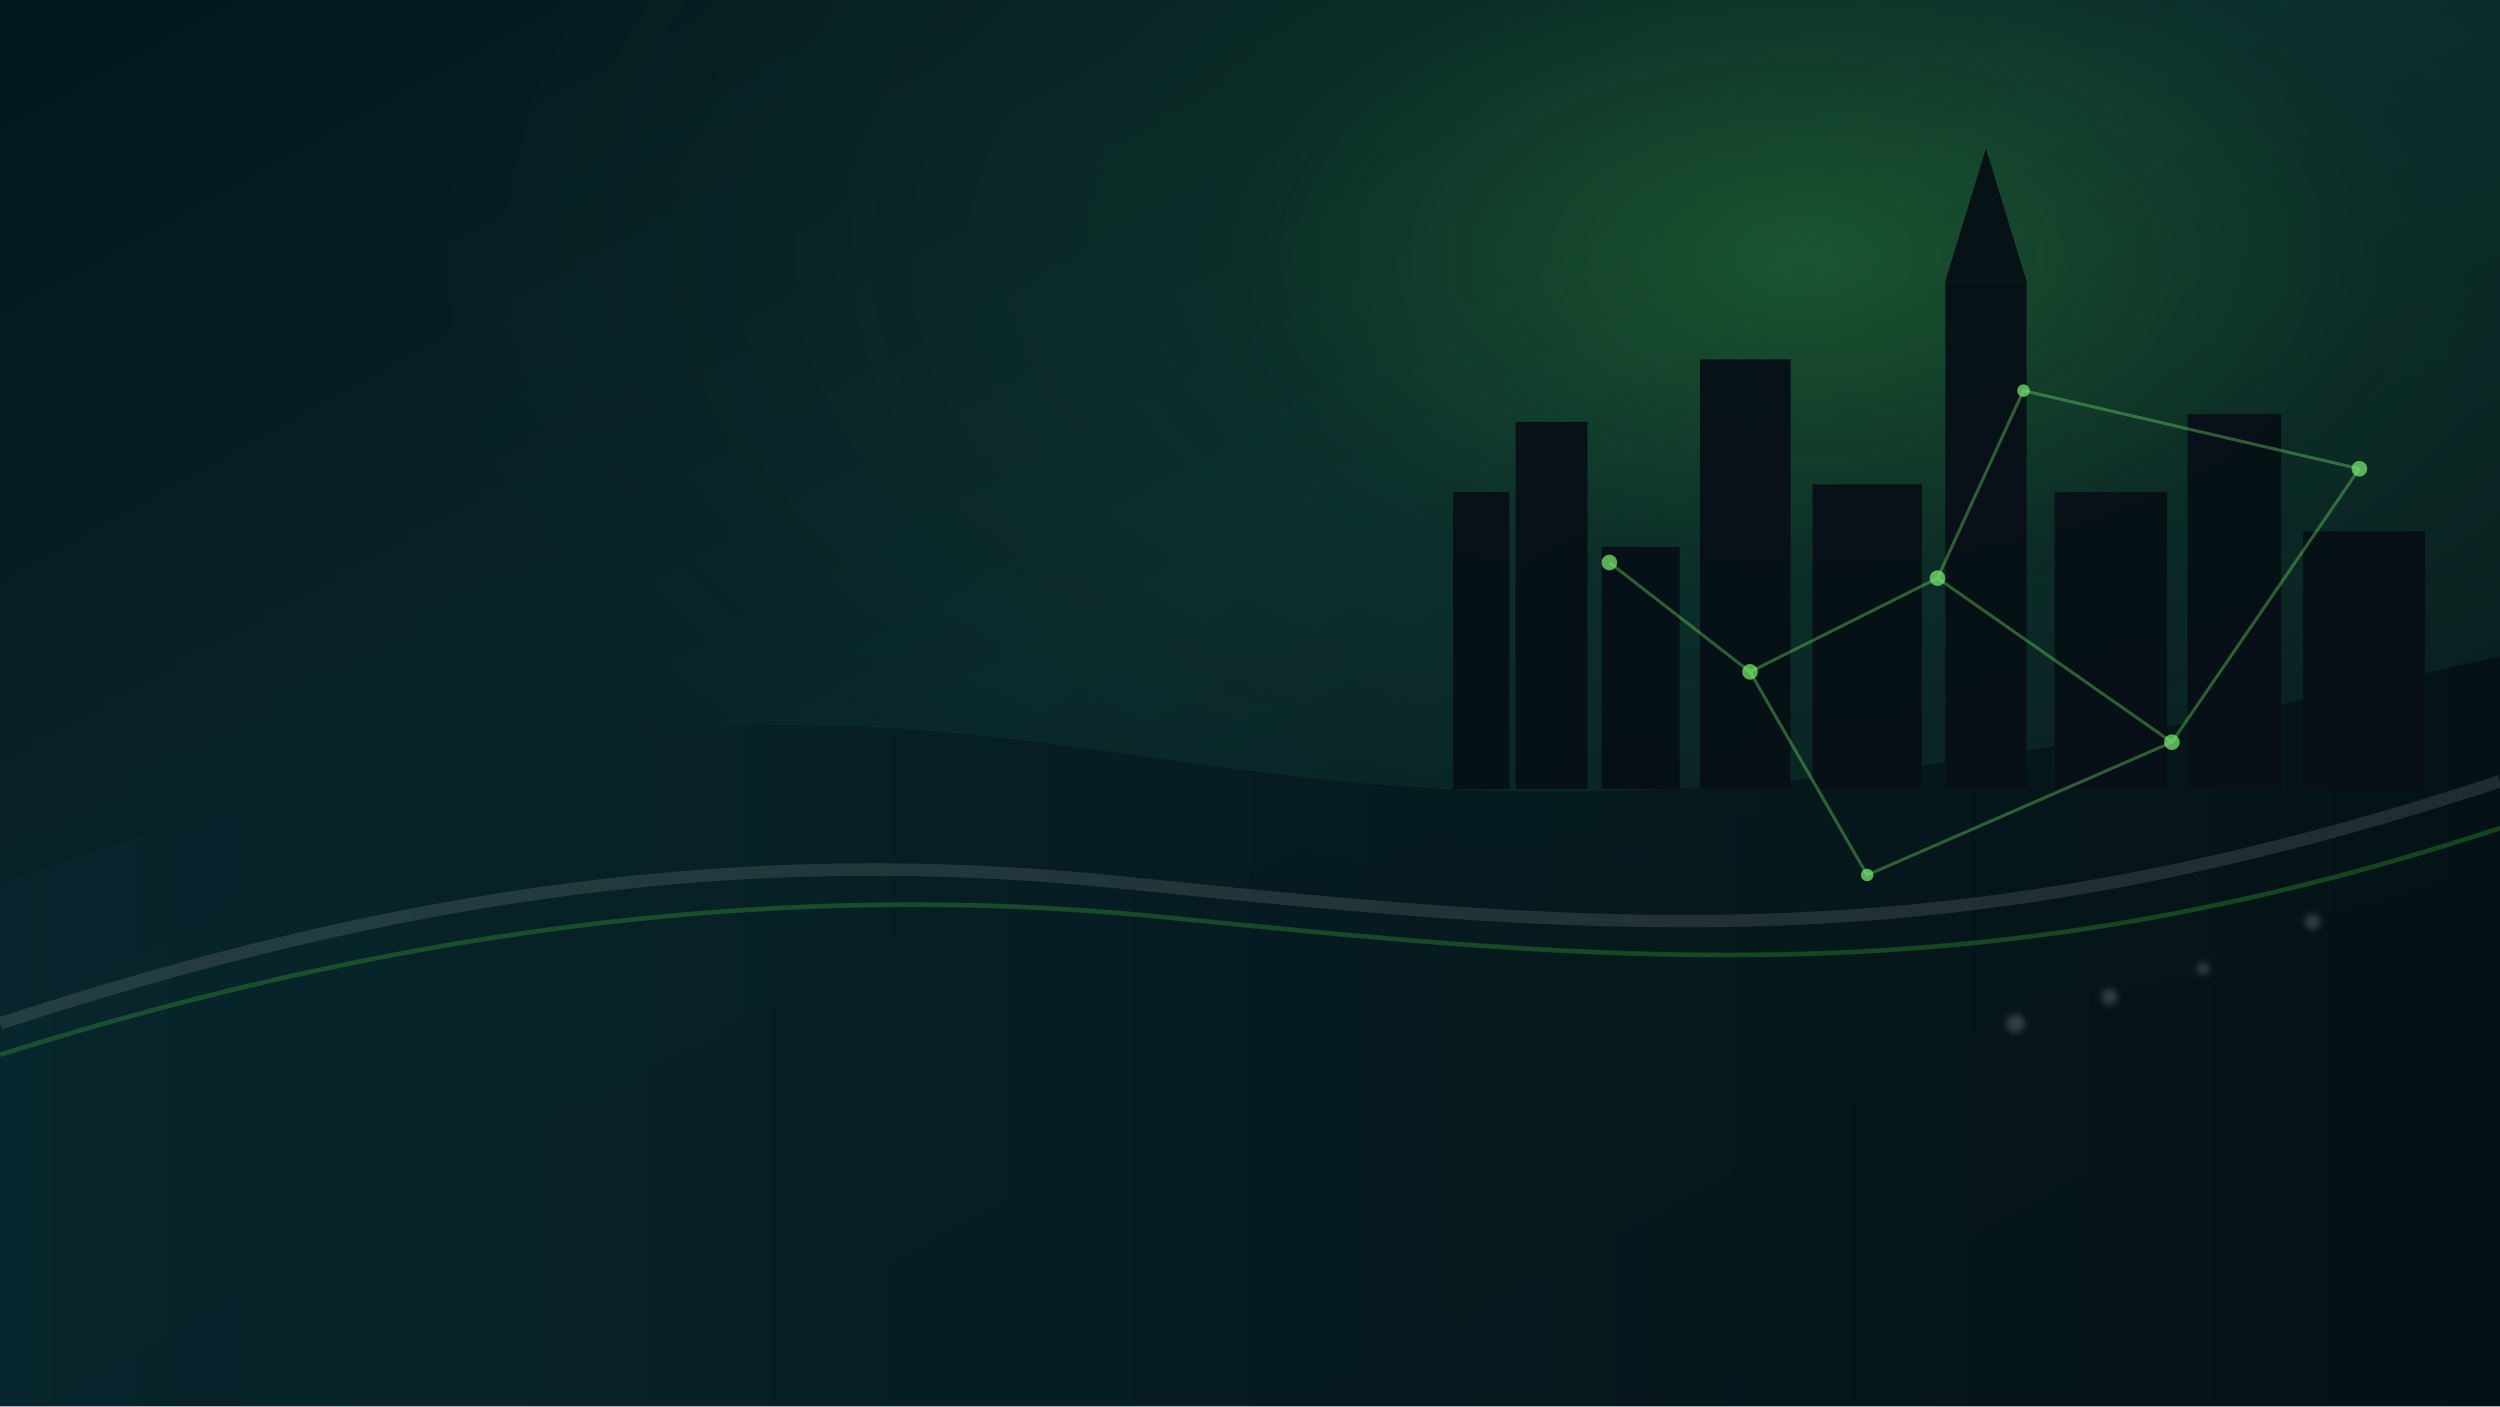
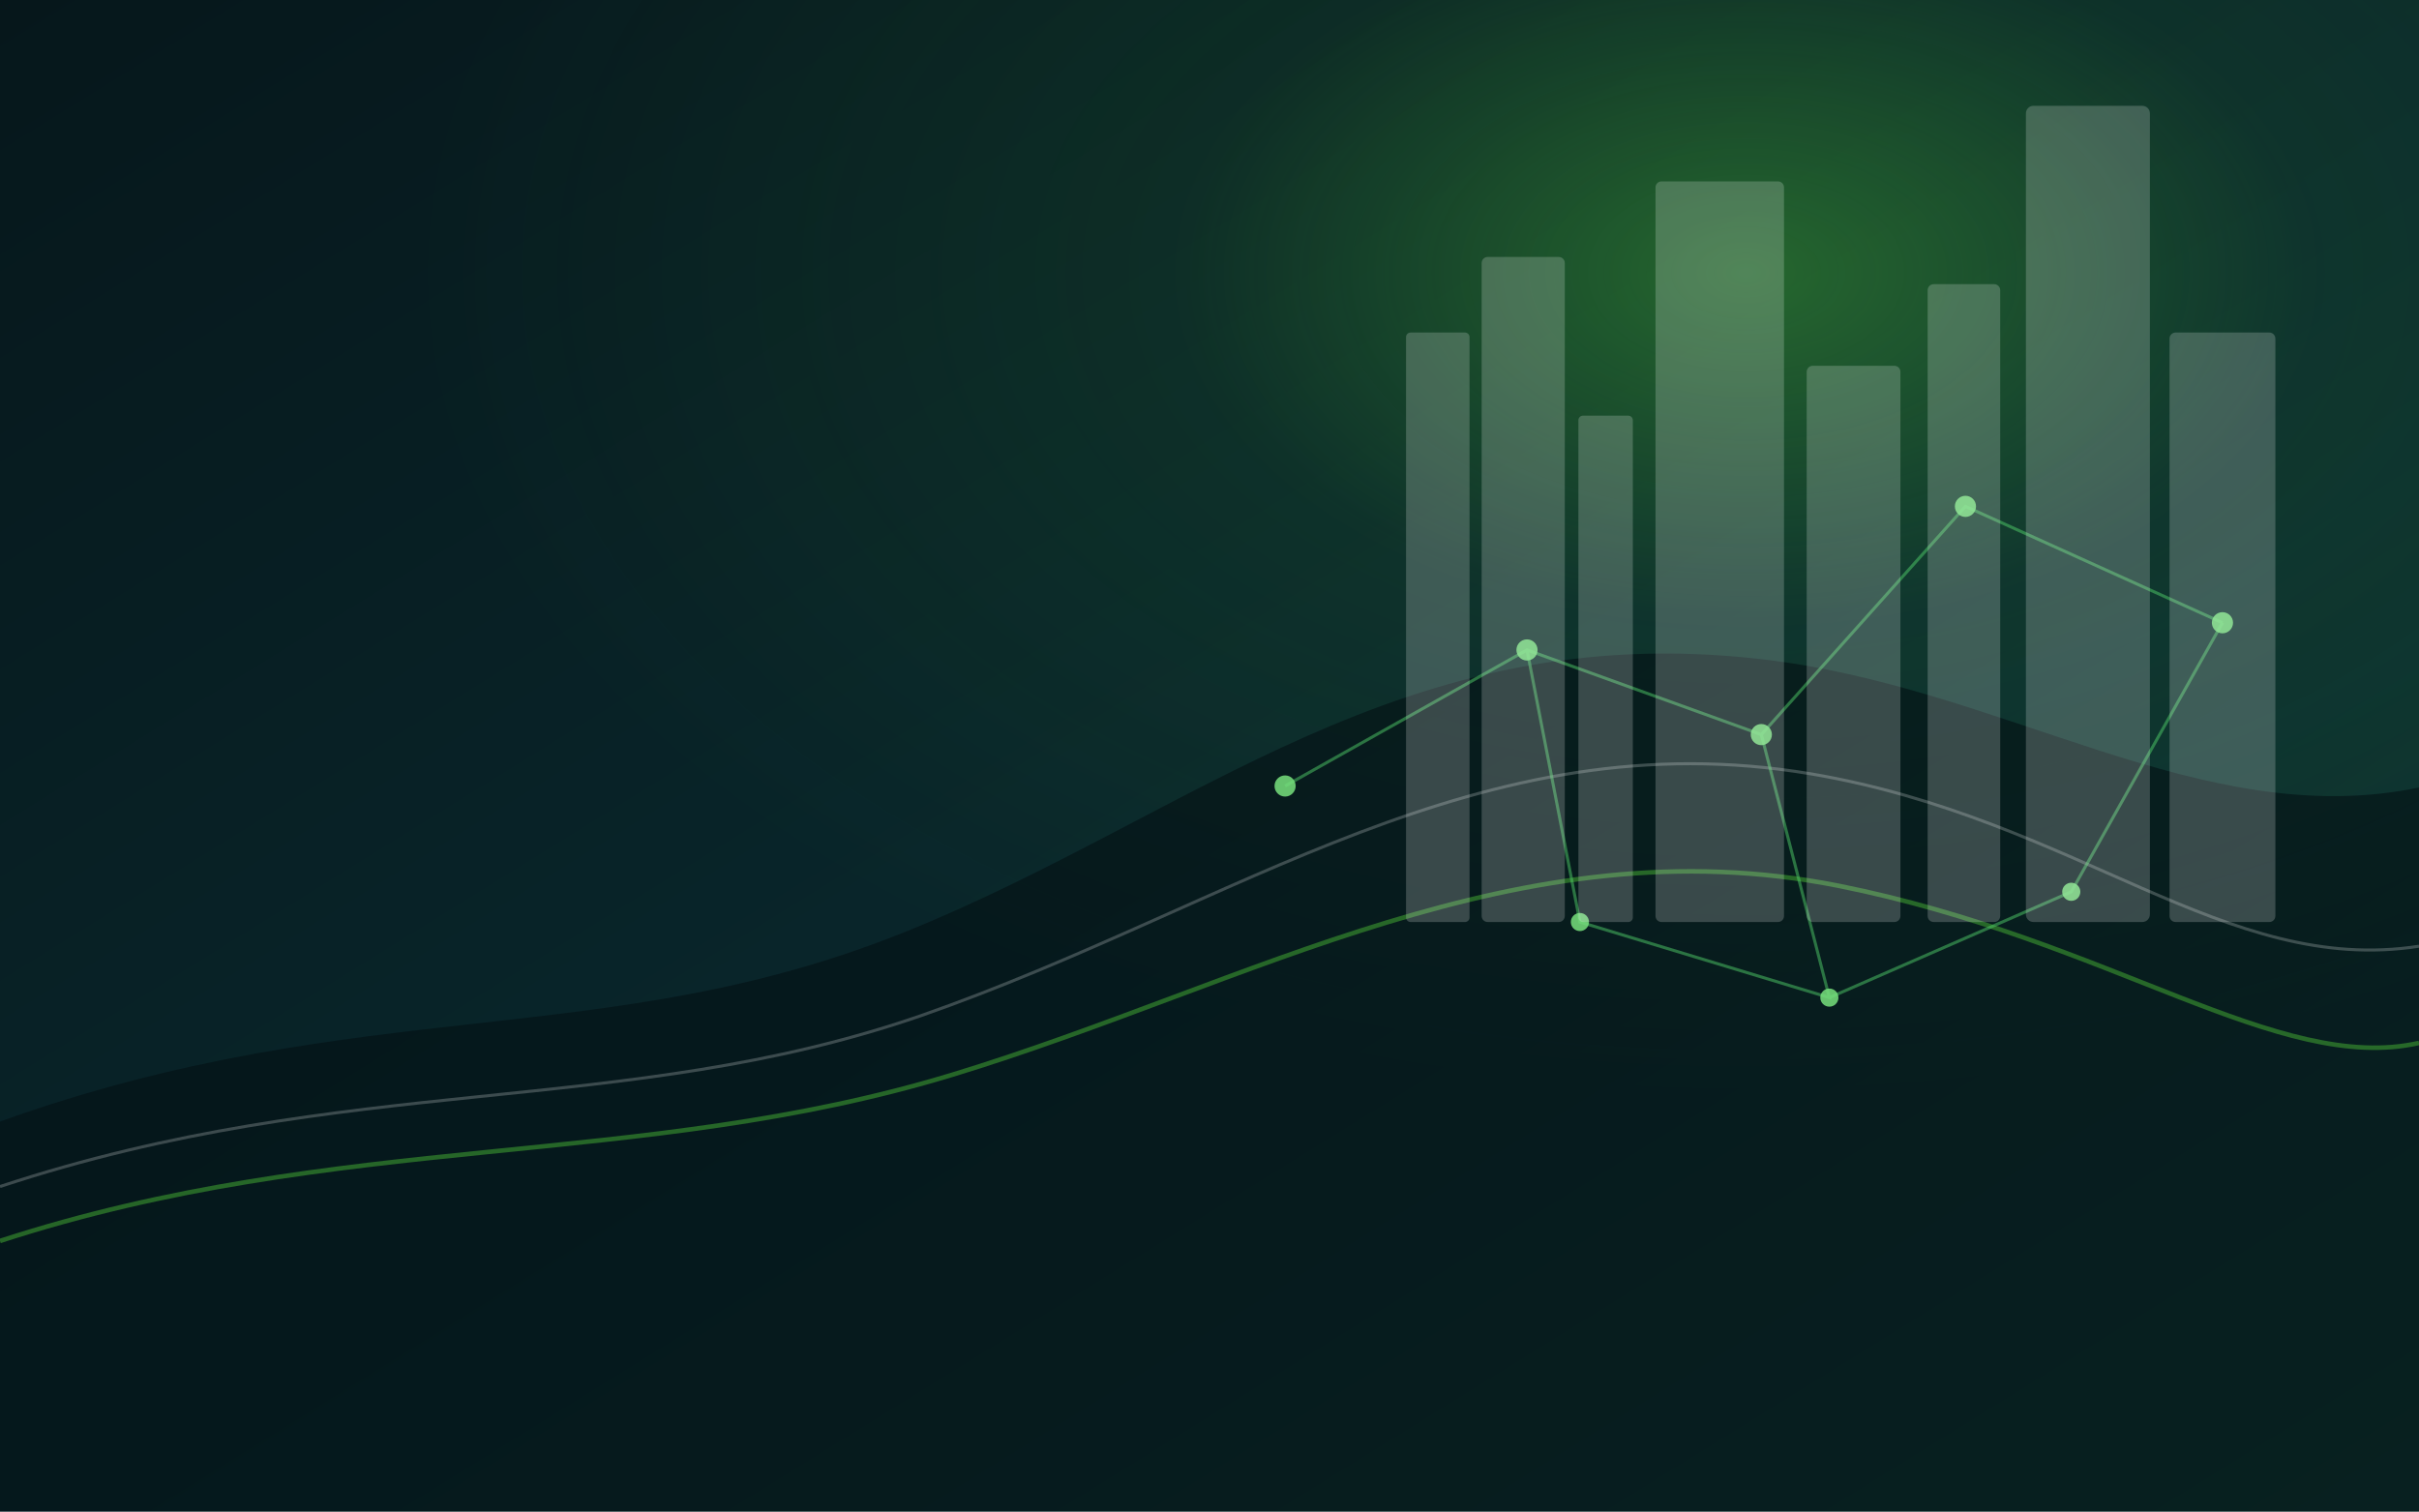
- <svg xmlns="http://www.w3.org/2000/svg" viewBox="0 0 1600 900" preserveAspectRatio="xMidYMid slice">
+ <svg xmlns="http://www.w3.org/2000/svg" width="1600" height="1000" viewBox="0 0 1600 1000">
  <defs>
-     <linearGradient id="sky" x1="0" y1="0" x2="1" y2="1">
-       <stop offset="0" stop-color="#03181d" />
-       <stop offset=".45" stop-color="#09262b" />
-       <stop offset="1" stop-color="#041014" />
+     <linearGradient id="bg" x1="0" x2="1" y1="0" y2="1">
+       <stop offset="0" stop-color="#06171b" />
+       <stop offset=".55" stop-color="#09272c" />
+       <stop offset="1" stop-color="#0f3b34" />
    </linearGradient>
    <radialGradient id="glow" cx="72%" cy="18%" r="55%">
-       <stop offset="0" stop-color="#3cae36" stop-opacity=".34" />
-       <stop offset=".42" stop-color="#3cae36" stop-opacity=".08" />
-       <stop offset="1" stop-color="#3cae36" stop-opacity="0" />
+       <stop offset="0" stop-color="#49b935" stop-opacity=".45" />
+       <stop offset=".42" stop-color="#49b935" stop-opacity=".09" />
+       <stop offset="1" stop-color="#49b935" stop-opacity="0" />
    </radialGradient>
-     <linearGradient id="water" x1="0" y1="0" x2="1" y2="0">
-       <stop offset="0" stop-color="#08262d" />
-       <stop offset="1" stop-color="#031114" />
-     </linearGradient>
-     <filter id="blur">
-       <feGaussianBlur stdDeviation="2" />
-     </filter>
  </defs>
-   <rect width="1600" height="900" fill="url(#sky)" />
-   <rect width="1600" height="900" fill="url(#glow)" />
-   <path d="M0 565 C250 480 420 450 620 470 C860 494 1000 560 1600 420 L1600 900 L0 900Z" fill="url(#water)" opacity=".9" />
-   <path d="M0 655 C260 570 480 540 720 565 C1040 598 1250 615 1600 500" fill="none" stroke="#f2efe2" stroke-opacity=".12" stroke-width="8" />
-   <path d="M0 675 C270 590 510 565 735 586 C1035 616 1265 640 1600 530" fill="none" stroke="#3cae36" stroke-opacity=".32" stroke-width="3" />
-   <g fill="#061016" opacity=".96">
-     <rect x="930" y="315" width="36" height="190" />
-     <rect x="970" y="270" width="46" height="235" />
-     <rect x="1025" y="350" width="50" height="155" />
-     <rect x="1088" y="230" width="58" height="275" />
-     <rect x="1160" y="310" width="70" height="195" />
-     <rect x="1245" y="180" width="52" height="325" />
-     <polygon points="1271,95 1297,180 1245,180" />
-     <rect x="1315" y="315" width="72" height="190" />
-     <rect x="1400" y="265" width="60" height="240" />
-     <rect x="1474" y="340" width="78" height="165" />
+   <rect width="1600" height="1000" fill="url(#bg)" />
+   <rect width="1600" height="1000" fill="url(#glow)" />
+   <path d="M0 742 C240 656 400 697 600 616 C790 539 927 409 1164 436 C1325 454 1456 551 1600 521 L1600 1000 L0 1000Z" fill="#031014" opacity=".62" />
+   <path d="M0 785 C230 709 412 740 609 672 C818 599 978 475 1198 512 C1374 542 1472 646 1600 626" fill="none" stroke="#fff" stroke-opacity=".22" stroke-width="2" />
+   <path d="M0 821 C224 748 423 774 630 711 C827 651 1004 544 1216 586 C1396 622 1507 711 1600 690" fill="none" stroke="#49b935" stroke-opacity=".48" stroke-width="3" />
+   <g opacity=".48" stroke="#52d46b" stroke-width="2" fill="none">
+     <path d="M850 520 L1010 430 L1165 486 L1300 335 L1470 412" />
+     <path d="M1010 430 L1045 610 L1210 660 L1165 486" />
+     <path d="M1210 660 L1370 590 L1470 412" />
  </g>
-   <g stroke="#7df071" stroke-width="2" opacity=".34" fill="none">
-     <path d="M1030 360 L1120 430 L1240 370 L1390 475 L1510 300" />
-     <path d="M1120 430 L1195 560 L1390 475" />
-     <path d="M1240 370 L1295 250 L1510 300" />
+   <g fill="#77e17c" opacity=".85">
+     <circle cx="850" cy="520" r="7" />
+     <circle cx="1010" cy="430" r="7" />
+     <circle cx="1165" cy="486" r="7" />
+     <circle cx="1300" cy="335" r="7" />
+     <circle cx="1470" cy="412" r="7" />
+     <circle cx="1045" cy="610" r="6" />
+     <circle cx="1210" cy="660" r="6" />
+     <circle cx="1370" cy="590" r="6" />
  </g>
-   <g fill="#7df071" opacity=".7">
-     <circle cx="1030" cy="360" r="5" />
-     <circle cx="1120" cy="430" r="5" />
-     <circle cx="1240" cy="370" r="5" />
-     <circle cx="1390" cy="475" r="5" />
-     <circle cx="1510" cy="300" r="5" />
-     <circle cx="1195" cy="560" r="4" />
-     <circle cx="1295" cy="250" r="4" />
-   </g>
-   <g opacity=".18" filter="url(#blur)">
-     <circle cx="1290" cy="655" r="6" fill="#fff" />
-     <circle cx="1350" cy="638" r="5" fill="#fff" />
-     <circle cx="1410" cy="620" r="4" fill="#fff" />
-     <circle cx="1480" cy="590" r="5" fill="#fff" />
+   <g opacity=".20" fill="#fff">
+     <rect x="930" y="220" width="42" height="390" rx="3" />
+     <rect x="980" y="170" width="55" height="440" rx="4" />
+     <rect x="1044" y="275" width="36" height="335" rx="3" />
+     <rect x="1095" y="120" width="85" height="490" rx="4" />
+     <rect x="1195" y="242" width="62" height="368" rx="4" />
+     <rect x="1275" y="188" width="48" height="422" rx="4" />
+     <rect x="1340" y="70" width="82" height="540" rx="5" />
+     <rect x="1435" y="220" width="70" height="390" rx="4" />
  </g>
</svg>
